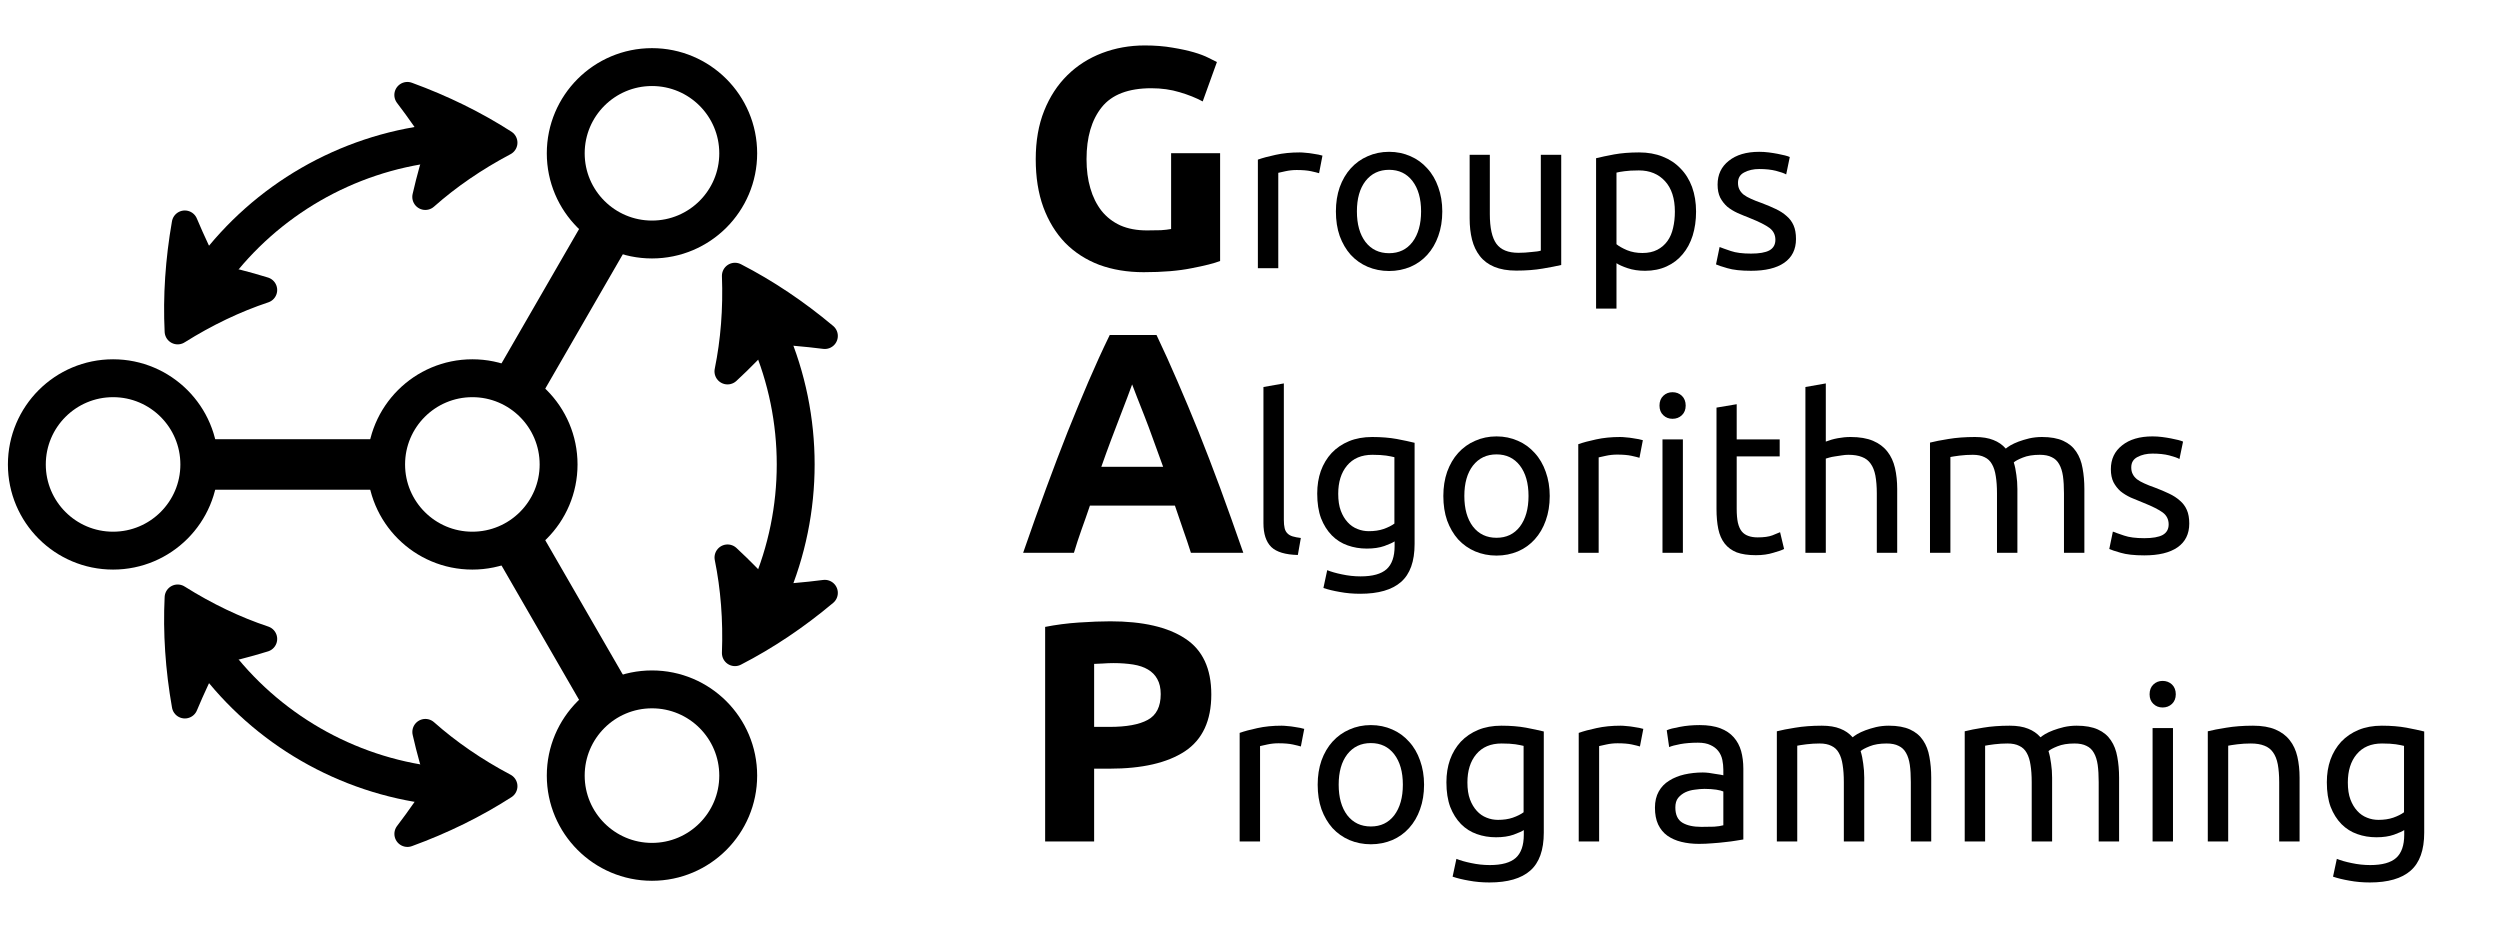
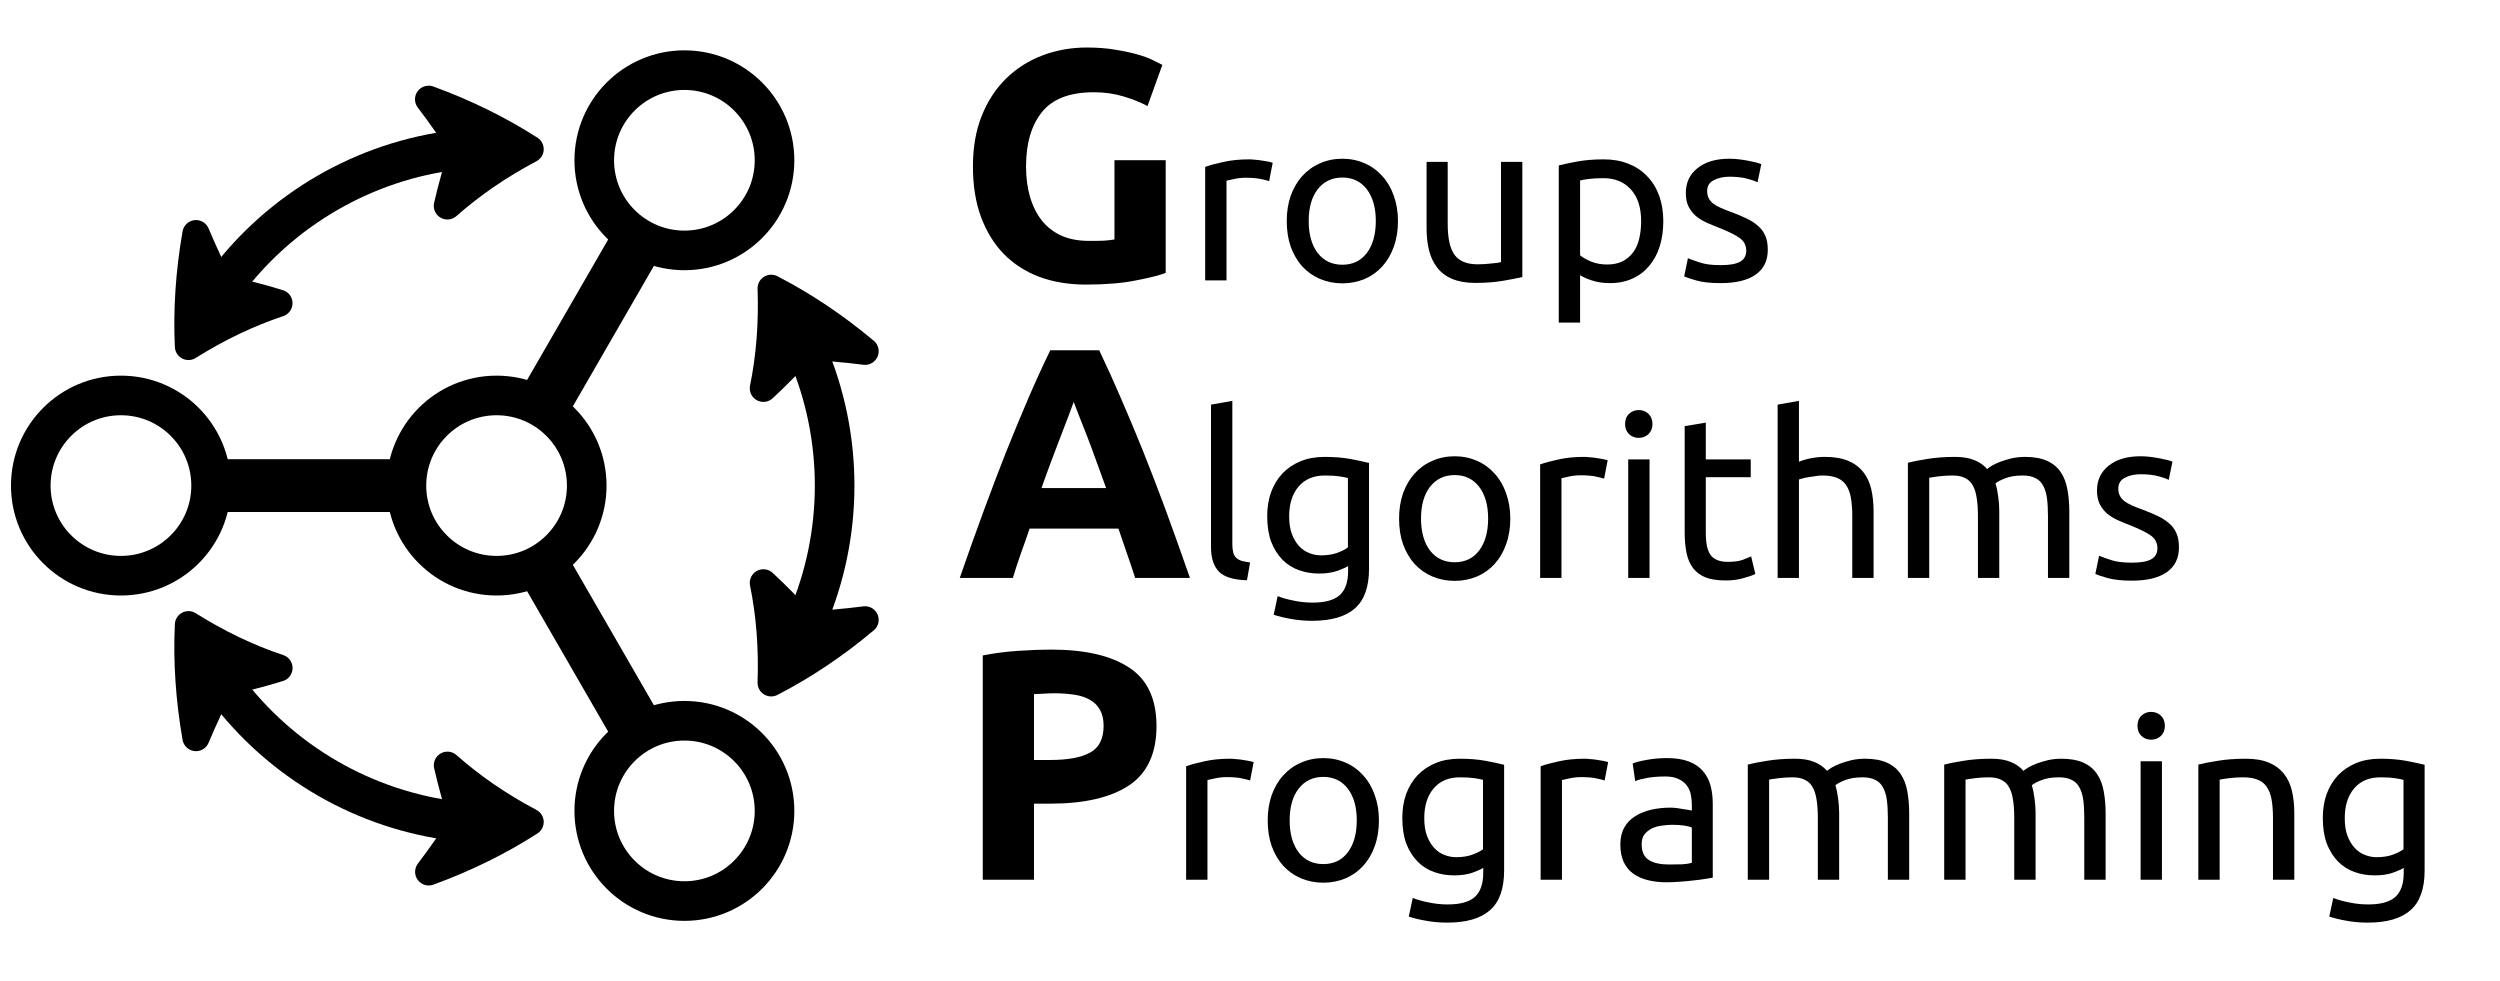
- <svg xmlns="http://www.w3.org/2000/svg" xmlns:xlink="http://www.w3.org/1999/xlink" width="195.349pt" height="73.288pt" viewBox="0 0 195.349 73.288">
+ <svg xmlns="http://www.w3.org/2000/svg" xmlns:xlink="http://www.w3.org/1999/xlink" width="186.845pt" height="73.288pt" viewBox="0 0 186.845 73.288">
  <defs>
    <g>
      <g id="glyph-0-0">
        <path d="M 10.266 -14.062 C 8.473 -14.062 7.18 -13.566 6.391 -12.578 C 5.598 -11.586 5.203 -10.234 5.203 -8.516 C 5.203 -7.68 5.301 -6.926 5.5 -6.25 C 5.695 -5.57 5.988 -4.984 6.375 -4.484 C 6.77 -3.992 7.258 -3.613 7.844 -3.344 C 8.438 -3.082 9.129 -2.953 9.922 -2.953 C 10.348 -2.953 10.711 -2.957 11.016 -2.969 C 11.316 -2.988 11.582 -3.02 11.812 -3.062 L 11.812 -8.984 L 15.641 -8.984 L 15.641 -0.562 C 15.18 -0.383 14.441 -0.195 13.422 0 C 12.41 0.207 11.16 0.312 9.672 0.312 C 8.391 0.312 7.227 0.117 6.188 -0.266 C 5.156 -0.66 4.27 -1.234 3.531 -1.984 C 2.801 -2.742 2.234 -3.672 1.828 -4.766 C 1.43 -5.859 1.234 -7.109 1.234 -8.516 C 1.234 -9.941 1.453 -11.203 1.891 -12.297 C 2.328 -13.391 2.93 -14.316 3.703 -15.078 C 4.473 -15.836 5.379 -16.414 6.422 -16.812 C 7.461 -17.207 8.57 -17.406 9.75 -17.406 C 10.551 -17.406 11.273 -17.348 11.922 -17.234 C 12.566 -17.129 13.117 -17.008 13.578 -16.875 C 14.047 -16.738 14.43 -16.594 14.734 -16.438 C 15.035 -16.289 15.254 -16.18 15.391 -16.109 L 14.281 -13.031 C 13.758 -13.312 13.16 -13.551 12.484 -13.75 C 11.805 -13.957 11.066 -14.062 10.266 -14.062 Z M 10.266 -14.062 " />
      </g>
      <g id="glyph-0-1">
        <path d="M 13.359 0 C 13.172 -0.594 12.969 -1.195 12.75 -1.812 C 12.531 -2.438 12.316 -3.062 12.109 -3.688 L 5.469 -3.688 C 5.258 -3.062 5.039 -2.438 4.812 -1.812 C 4.594 -1.195 4.395 -0.594 4.219 0 L 0.25 0 C 0.883 -1.832 1.488 -3.523 2.062 -5.078 C 2.633 -6.629 3.191 -8.094 3.734 -9.469 C 4.285 -10.844 4.828 -12.148 5.359 -13.391 C 5.891 -14.629 6.441 -15.836 7.016 -17.016 L 10.672 -17.016 C 11.234 -15.836 11.781 -14.629 12.312 -13.391 C 12.852 -12.148 13.398 -10.844 13.953 -9.469 C 14.504 -8.094 15.066 -6.629 15.641 -5.078 C 16.211 -3.523 16.816 -1.832 17.453 0 Z M 8.766 -13.156 C 8.68 -12.906 8.555 -12.566 8.391 -12.141 C 8.234 -11.723 8.047 -11.234 7.828 -10.672 C 7.617 -10.117 7.383 -9.504 7.125 -8.828 C 6.875 -8.16 6.617 -7.457 6.359 -6.719 L 11.188 -6.719 C 10.926 -7.457 10.672 -8.16 10.422 -8.828 C 10.18 -9.504 9.953 -10.117 9.734 -10.672 C 9.516 -11.234 9.32 -11.723 9.156 -12.141 C 8.988 -12.566 8.859 -12.906 8.766 -13.156 Z M 8.766 -13.156 " />
      </g>
      <g id="glyph-0-2">
        <path d="M 7.062 -17.203 C 9.602 -17.203 11.551 -16.754 12.906 -15.859 C 14.27 -14.973 14.953 -13.516 14.953 -11.484 C 14.953 -9.441 14.266 -7.961 12.891 -7.047 C 11.516 -6.141 9.551 -5.688 7 -5.688 L 5.797 -5.688 L 5.797 0 L 1.969 0 L 1.969 -16.766 C 2.801 -16.93 3.68 -17.047 4.609 -17.109 C 5.547 -17.172 6.363 -17.203 7.062 -17.203 Z M 7.312 -13.938 C 7.031 -13.938 6.754 -13.926 6.484 -13.906 C 6.223 -13.895 5.992 -13.883 5.797 -13.875 L 5.797 -8.953 L 7 -8.953 C 8.32 -8.953 9.316 -9.133 9.984 -9.5 C 10.66 -9.863 11 -10.535 11 -11.516 C 11 -11.984 10.91 -12.375 10.734 -12.688 C 10.566 -13 10.32 -13.25 10 -13.438 C 9.688 -13.625 9.301 -13.754 8.844 -13.828 C 8.383 -13.898 7.875 -13.938 7.312 -13.938 Z M 7.312 -13.938 " />
      </g>
      <g id="glyph-1-0">
        <path d="M 4.641 -9.047 C 4.773 -9.047 4.93 -9.035 5.109 -9.016 C 5.285 -9.004 5.457 -8.984 5.625 -8.953 C 5.789 -8.93 5.945 -8.906 6.094 -8.875 C 6.238 -8.844 6.344 -8.816 6.406 -8.797 L 6.141 -7.422 C 6.016 -7.461 5.805 -7.516 5.516 -7.578 C 5.223 -7.641 4.848 -7.672 4.391 -7.672 C 4.098 -7.672 3.805 -7.641 3.516 -7.578 C 3.223 -7.516 3.035 -7.473 2.953 -7.453 L 2.953 0 L 1.359 0 L 1.359 -8.484 C 1.734 -8.617 2.195 -8.742 2.75 -8.859 C 3.312 -8.984 3.941 -9.047 4.641 -9.047 Z M 4.641 -9.047 " />
      </g>
      <g id="glyph-1-1">
        <path d="M 9.188 -4.438 C 9.188 -3.727 9.082 -3.086 8.875 -2.516 C 8.676 -1.953 8.391 -1.461 8.016 -1.047 C 7.648 -0.641 7.211 -0.328 6.703 -0.109 C 6.191 0.105 5.633 0.219 5.031 0.219 C 4.426 0.219 3.867 0.105 3.359 -0.109 C 2.848 -0.328 2.406 -0.641 2.031 -1.047 C 1.664 -1.461 1.379 -1.953 1.172 -2.516 C 0.973 -3.086 0.875 -3.727 0.875 -4.438 C 0.875 -5.125 0.973 -5.754 1.172 -6.328 C 1.379 -6.898 1.664 -7.391 2.031 -7.797 C 2.406 -8.211 2.848 -8.531 3.359 -8.75 C 3.867 -8.977 4.426 -9.094 5.031 -9.094 C 5.633 -9.094 6.191 -8.977 6.703 -8.75 C 7.211 -8.531 7.648 -8.211 8.016 -7.797 C 8.391 -7.391 8.676 -6.898 8.875 -6.328 C 9.082 -5.754 9.188 -5.125 9.188 -4.438 Z M 7.531 -4.438 C 7.531 -5.438 7.305 -6.227 6.859 -6.812 C 6.41 -7.395 5.801 -7.688 5.031 -7.688 C 4.258 -7.688 3.645 -7.395 3.188 -6.812 C 2.738 -6.227 2.516 -5.438 2.516 -4.438 C 2.516 -3.438 2.738 -2.641 3.188 -2.047 C 3.645 -1.461 4.258 -1.172 5.031 -1.172 C 5.801 -1.172 6.41 -1.461 6.859 -2.047 C 7.305 -2.641 7.531 -3.438 7.531 -4.438 Z M 7.531 -4.438 " />
      </g>
      <g id="glyph-1-2">
        <path d="M 8.422 -0.25 C 8.055 -0.164 7.57 -0.07 6.969 0.031 C 6.375 0.133 5.688 0.188 4.906 0.188 C 4.227 0.188 3.656 0.086 3.188 -0.109 C 2.719 -0.305 2.344 -0.586 2.062 -0.953 C 1.781 -1.316 1.578 -1.742 1.453 -2.234 C 1.328 -2.734 1.266 -3.285 1.266 -3.891 L 1.266 -8.859 L 2.844 -8.859 L 2.844 -4.234 C 2.844 -3.148 3.016 -2.375 3.359 -1.906 C 3.703 -1.438 4.273 -1.203 5.078 -1.203 C 5.242 -1.203 5.414 -1.207 5.594 -1.219 C 5.781 -1.238 5.953 -1.254 6.109 -1.266 C 6.273 -1.285 6.422 -1.301 6.547 -1.312 C 6.68 -1.332 6.773 -1.352 6.828 -1.375 L 6.828 -8.859 L 8.422 -8.859 Z M 8.422 -0.25 " />
      </g>
      <g id="glyph-1-3">
        <path d="M 7.516 -4.422 C 7.516 -5.453 7.258 -6.242 6.75 -6.797 C 6.238 -7.359 5.555 -7.641 4.703 -7.641 C 4.223 -7.641 3.848 -7.617 3.578 -7.578 C 3.316 -7.547 3.109 -7.508 2.953 -7.469 L 2.953 -1.875 C 3.141 -1.719 3.414 -1.562 3.781 -1.406 C 4.145 -1.258 4.547 -1.188 4.984 -1.188 C 5.43 -1.188 5.816 -1.27 6.141 -1.438 C 6.461 -1.602 6.727 -1.832 6.938 -2.125 C 7.145 -2.414 7.289 -2.754 7.375 -3.141 C 7.469 -3.535 7.516 -3.961 7.516 -4.422 Z M 9.172 -4.422 C 9.172 -3.742 9.082 -3.117 8.906 -2.547 C 8.727 -1.984 8.469 -1.5 8.125 -1.094 C 7.789 -0.688 7.375 -0.367 6.875 -0.141 C 6.383 0.086 5.82 0.203 5.188 0.203 C 4.676 0.203 4.223 0.133 3.828 0 C 3.43 -0.133 3.141 -0.266 2.953 -0.391 L 2.953 3.156 L 1.359 3.156 L 1.359 -8.594 C 1.734 -8.688 2.203 -8.785 2.766 -8.891 C 3.328 -8.992 3.977 -9.047 4.719 -9.047 C 5.406 -9.047 6.02 -8.938 6.562 -8.719 C 7.102 -8.508 7.566 -8.203 7.953 -7.797 C 8.348 -7.398 8.648 -6.914 8.859 -6.344 C 9.066 -5.77 9.172 -5.129 9.172 -4.422 Z M 9.172 -4.422 " />
      </g>
      <g id="glyph-1-4">
        <path d="M 3.422 -1.141 C 4.066 -1.141 4.547 -1.223 4.859 -1.391 C 5.172 -1.566 5.328 -1.844 5.328 -2.219 C 5.328 -2.602 5.176 -2.91 4.875 -3.141 C 4.57 -3.367 4.066 -3.625 3.359 -3.906 C 3.016 -4.039 2.688 -4.176 2.375 -4.312 C 2.062 -4.457 1.789 -4.625 1.562 -4.812 C 1.344 -5.008 1.16 -5.242 1.016 -5.516 C 0.879 -5.797 0.812 -6.133 0.812 -6.531 C 0.812 -7.312 1.102 -7.93 1.688 -8.391 C 2.27 -8.859 3.062 -9.094 4.062 -9.094 C 4.312 -9.094 4.562 -9.078 4.812 -9.047 C 5.062 -9.016 5.289 -8.977 5.5 -8.938 C 5.719 -8.895 5.91 -8.852 6.078 -8.812 C 6.242 -8.77 6.367 -8.727 6.453 -8.688 L 6.172 -7.328 C 6.004 -7.422 5.738 -7.516 5.375 -7.609 C 5.008 -7.703 4.57 -7.75 4.062 -7.75 C 3.613 -7.75 3.223 -7.66 2.891 -7.484 C 2.566 -7.316 2.406 -7.047 2.406 -6.672 C 2.406 -6.473 2.441 -6.301 2.516 -6.156 C 2.586 -6.008 2.695 -5.875 2.844 -5.75 C 3 -5.633 3.191 -5.523 3.422 -5.422 C 3.648 -5.316 3.926 -5.207 4.25 -5.094 C 4.664 -4.938 5.035 -4.781 5.359 -4.625 C 5.691 -4.469 5.973 -4.285 6.203 -4.078 C 6.441 -3.879 6.625 -3.633 6.75 -3.344 C 6.875 -3.062 6.938 -2.707 6.938 -2.281 C 6.938 -1.469 6.629 -0.848 6.016 -0.422 C 5.41 -0.004 4.547 0.203 3.422 0.203 C 2.641 0.203 2.023 0.133 1.578 0 C 1.141 -0.125 0.844 -0.223 0.688 -0.297 L 0.969 -1.656 C 1.156 -1.582 1.445 -1.477 1.844 -1.344 C 2.238 -1.207 2.766 -1.141 3.422 -1.141 Z M 3.422 -1.141 " />
      </g>
      <g id="glyph-1-5">
        <path d="M 4.016 0.172 C 3.047 0.148 2.352 -0.055 1.938 -0.453 C 1.531 -0.859 1.328 -1.477 1.328 -2.312 L 1.328 -12.953 L 2.922 -13.234 L 2.922 -2.578 C 2.922 -2.316 2.941 -2.098 2.984 -1.922 C 3.023 -1.754 3.098 -1.617 3.203 -1.516 C 3.305 -1.41 3.441 -1.332 3.609 -1.281 C 3.785 -1.227 4 -1.188 4.25 -1.156 Z M 4.016 0.172 " />
      </g>
      <g id="glyph-1-6">
        <path d="M 6.922 -0.891 C 6.785 -0.797 6.52 -0.676 6.125 -0.531 C 5.738 -0.395 5.281 -0.328 4.75 -0.328 C 4.219 -0.328 3.719 -0.41 3.25 -0.578 C 2.781 -0.742 2.367 -1.004 2.016 -1.359 C 1.66 -1.723 1.379 -2.172 1.172 -2.703 C 0.973 -3.242 0.875 -3.883 0.875 -4.625 C 0.875 -5.27 0.969 -5.859 1.156 -6.391 C 1.352 -6.93 1.633 -7.398 2 -7.797 C 2.375 -8.191 2.828 -8.5 3.359 -8.719 C 3.891 -8.938 4.492 -9.047 5.172 -9.047 C 5.898 -9.047 6.539 -8.992 7.094 -8.891 C 7.645 -8.785 8.109 -8.688 8.484 -8.594 L 8.484 -0.688 C 8.484 0.676 8.129 1.664 7.422 2.281 C 6.723 2.895 5.66 3.203 4.234 3.203 C 3.672 3.203 3.141 3.156 2.641 3.062 C 2.148 2.977 1.723 2.875 1.359 2.75 L 1.656 1.359 C 1.969 1.484 2.352 1.594 2.812 1.688 C 3.281 1.789 3.766 1.844 4.266 1.844 C 5.203 1.844 5.879 1.656 6.297 1.281 C 6.711 0.906 6.922 0.305 6.922 -0.516 Z M 6.906 -7.469 C 6.75 -7.508 6.535 -7.551 6.266 -7.594 C 5.992 -7.633 5.633 -7.656 5.188 -7.656 C 4.332 -7.656 3.672 -7.375 3.203 -6.812 C 2.742 -6.258 2.516 -5.523 2.516 -4.609 C 2.516 -4.086 2.582 -3.645 2.719 -3.281 C 2.852 -2.926 3.031 -2.629 3.25 -2.391 C 3.469 -2.148 3.723 -1.973 4.016 -1.859 C 4.305 -1.742 4.602 -1.688 4.906 -1.688 C 5.332 -1.688 5.719 -1.742 6.062 -1.859 C 6.414 -1.984 6.695 -2.125 6.906 -2.281 Z M 6.906 -7.469 " />
      </g>
      <g id="glyph-1-7">
        <path d="M 2.953 0 L 1.359 0 L 1.359 -8.859 L 2.953 -8.859 Z M 2.141 -10.469 C 1.859 -10.469 1.617 -10.562 1.422 -10.75 C 1.223 -10.938 1.125 -11.188 1.125 -11.5 C 1.125 -11.82 1.223 -12.078 1.422 -12.266 C 1.617 -12.453 1.859 -12.547 2.141 -12.547 C 2.43 -12.547 2.676 -12.453 2.875 -12.266 C 3.07 -12.078 3.172 -11.82 3.172 -11.5 C 3.172 -11.188 3.07 -10.938 2.875 -10.75 C 2.676 -10.562 2.43 -10.469 2.141 -10.469 Z M 2.141 -10.469 " />
      </g>
      <g id="glyph-1-8">
        <path d="M 2.844 -8.859 L 6.203 -8.859 L 6.203 -7.531 L 2.844 -7.531 L 2.844 -3.438 C 2.844 -3 2.875 -2.633 2.938 -2.344 C 3.008 -2.051 3.113 -1.82 3.25 -1.656 C 3.383 -1.5 3.555 -1.383 3.766 -1.312 C 3.973 -1.238 4.211 -1.203 4.484 -1.203 C 4.961 -1.203 5.344 -1.254 5.625 -1.359 C 5.914 -1.473 6.117 -1.555 6.234 -1.609 L 6.547 -0.297 C 6.391 -0.211 6.109 -0.113 5.703 0 C 5.305 0.125 4.852 0.188 4.344 0.188 C 3.738 0.188 3.238 0.113 2.844 -0.031 C 2.457 -0.188 2.145 -0.414 1.906 -0.719 C 1.664 -1.031 1.5 -1.41 1.406 -1.859 C 1.312 -2.316 1.266 -2.836 1.266 -3.422 L 1.266 -11.344 L 2.844 -11.609 Z M 2.844 -8.859 " />
      </g>
      <g id="glyph-1-9">
        <path d="M 1.359 0 L 1.359 -12.953 L 2.953 -13.234 L 2.953 -8.688 C 3.242 -8.801 3.555 -8.891 3.891 -8.953 C 4.223 -9.016 4.555 -9.047 4.891 -9.047 C 5.598 -9.047 6.18 -8.945 6.641 -8.75 C 7.109 -8.551 7.484 -8.27 7.766 -7.906 C 8.047 -7.551 8.242 -7.125 8.359 -6.625 C 8.473 -6.125 8.531 -5.578 8.531 -4.984 L 8.531 0 L 6.938 0 L 6.938 -4.641 C 6.938 -5.18 6.898 -5.645 6.828 -6.031 C 6.754 -6.414 6.629 -6.727 6.453 -6.969 C 6.285 -7.207 6.062 -7.379 5.781 -7.484 C 5.5 -7.598 5.145 -7.656 4.719 -7.656 C 4.551 -7.656 4.375 -7.641 4.188 -7.609 C 4.008 -7.586 3.836 -7.562 3.672 -7.531 C 3.504 -7.508 3.352 -7.477 3.219 -7.438 C 3.094 -7.406 3.004 -7.379 2.953 -7.359 L 2.953 0 Z M 1.359 0 " />
      </g>
      <g id="glyph-1-10">
        <path d="M 1.359 -8.609 C 1.723 -8.703 2.203 -8.797 2.797 -8.891 C 3.398 -8.992 4.094 -9.047 4.875 -9.047 C 5.445 -9.047 5.926 -8.969 6.312 -8.812 C 6.695 -8.664 7.02 -8.441 7.281 -8.141 C 7.352 -8.203 7.473 -8.285 7.641 -8.391 C 7.816 -8.492 8.031 -8.594 8.281 -8.688 C 8.531 -8.781 8.805 -8.863 9.109 -8.938 C 9.422 -9.008 9.754 -9.047 10.109 -9.047 C 10.785 -9.047 11.336 -8.945 11.766 -8.75 C 12.203 -8.551 12.539 -8.27 12.781 -7.906 C 13.031 -7.539 13.195 -7.109 13.281 -6.609 C 13.375 -6.109 13.422 -5.566 13.422 -4.984 L 13.422 0 L 11.828 0 L 11.828 -4.641 C 11.828 -5.16 11.801 -5.609 11.75 -5.984 C 11.695 -6.359 11.598 -6.672 11.453 -6.922 C 11.316 -7.172 11.125 -7.352 10.875 -7.469 C 10.633 -7.594 10.32 -7.656 9.938 -7.656 C 9.406 -7.656 8.961 -7.582 8.609 -7.438 C 8.266 -7.301 8.031 -7.176 7.906 -7.062 C 8 -6.758 8.066 -6.43 8.109 -6.078 C 8.16 -5.734 8.188 -5.367 8.188 -4.984 L 8.188 0 L 6.594 0 L 6.594 -4.641 C 6.594 -5.16 6.562 -5.609 6.5 -5.984 C 6.445 -6.359 6.348 -6.672 6.203 -6.922 C 6.066 -7.172 5.875 -7.352 5.625 -7.469 C 5.383 -7.594 5.078 -7.656 4.703 -7.656 C 4.547 -7.656 4.375 -7.648 4.188 -7.641 C 4.008 -7.629 3.836 -7.613 3.672 -7.594 C 3.504 -7.57 3.352 -7.551 3.219 -7.531 C 3.082 -7.508 2.992 -7.492 2.953 -7.484 L 2.953 0 L 1.359 0 Z M 1.359 -8.609 " />
      </g>
      <g id="glyph-1-11">
        <path d="M 4.359 -1.141 C 4.734 -1.141 5.066 -1.145 5.359 -1.156 C 5.648 -1.176 5.891 -1.211 6.078 -1.266 L 6.078 -3.906 C 5.973 -3.957 5.789 -4.004 5.531 -4.047 C 5.27 -4.086 4.961 -4.109 4.609 -4.109 C 4.367 -4.109 4.113 -4.086 3.844 -4.047 C 3.57 -4.016 3.328 -3.945 3.109 -3.844 C 2.891 -3.738 2.703 -3.594 2.547 -3.406 C 2.398 -3.219 2.328 -2.969 2.328 -2.656 C 2.328 -2.094 2.508 -1.695 2.875 -1.469 C 3.238 -1.25 3.734 -1.141 4.359 -1.141 Z M 4.234 -9.094 C 4.867 -9.094 5.406 -9.008 5.844 -8.844 C 6.281 -8.676 6.629 -8.441 6.891 -8.141 C 7.16 -7.836 7.352 -7.477 7.469 -7.062 C 7.582 -6.645 7.641 -6.188 7.641 -5.688 L 7.641 -0.156 C 7.504 -0.133 7.312 -0.102 7.062 -0.062 C 6.82 -0.02 6.547 0.016 6.234 0.047 C 5.93 0.086 5.598 0.117 5.234 0.141 C 4.879 0.172 4.523 0.188 4.172 0.188 C 3.672 0.188 3.211 0.133 2.797 0.031 C 2.379 -0.07 2.016 -0.234 1.703 -0.453 C 1.398 -0.672 1.16 -0.961 0.984 -1.328 C 0.816 -1.691 0.734 -2.129 0.734 -2.641 C 0.734 -3.129 0.832 -3.551 1.031 -3.906 C 1.227 -4.258 1.5 -4.539 1.844 -4.75 C 2.188 -4.969 2.582 -5.129 3.031 -5.234 C 3.488 -5.336 3.969 -5.391 4.469 -5.391 C 4.625 -5.391 4.785 -5.379 4.953 -5.359 C 5.129 -5.336 5.289 -5.312 5.438 -5.281 C 5.594 -5.258 5.727 -5.238 5.844 -5.219 C 5.957 -5.195 6.035 -5.18 6.078 -5.172 L 6.078 -5.609 C 6.078 -5.867 6.051 -6.125 6 -6.375 C 5.945 -6.633 5.844 -6.863 5.688 -7.062 C 5.539 -7.258 5.336 -7.414 5.078 -7.531 C 4.828 -7.656 4.5 -7.719 4.094 -7.719 C 3.57 -7.719 3.113 -7.68 2.719 -7.609 C 2.32 -7.535 2.031 -7.457 1.844 -7.375 L 1.656 -8.688 C 1.852 -8.781 2.191 -8.867 2.672 -8.953 C 3.148 -9.047 3.672 -9.094 4.234 -9.094 Z M 4.234 -9.094 " />
      </g>
      <g id="glyph-1-12">
        <path d="M 1.359 -8.609 C 1.723 -8.703 2.207 -8.797 2.812 -8.891 C 3.414 -8.992 4.109 -9.047 4.891 -9.047 C 5.598 -9.047 6.18 -8.945 6.641 -8.75 C 7.109 -8.551 7.484 -8.27 7.766 -7.906 C 8.047 -7.551 8.242 -7.125 8.359 -6.625 C 8.473 -6.125 8.531 -5.578 8.531 -4.984 L 8.531 0 L 6.938 0 L 6.938 -4.641 C 6.938 -5.18 6.898 -5.645 6.828 -6.031 C 6.754 -6.414 6.629 -6.727 6.453 -6.969 C 6.285 -7.207 6.062 -7.379 5.781 -7.484 C 5.5 -7.598 5.145 -7.656 4.719 -7.656 C 4.551 -7.656 4.375 -7.648 4.188 -7.641 C 4.008 -7.629 3.836 -7.613 3.672 -7.594 C 3.504 -7.57 3.352 -7.551 3.219 -7.531 C 3.094 -7.508 3.004 -7.492 2.953 -7.484 L 2.953 0 L 1.359 0 Z M 1.359 -8.609 " />
      </g>
    </g>
    <clipPath id="clip-0">
-       <path clip-rule="nonzero" d="M 0.617 0 L 104 0 L 104 72.582 L 0.617 72.582 Z M 0.617 0 " />
+       <path clip-rule="nonzero" d="M 0.82 0 L 105 0 L 105 72.582 L 0.82 72.582 Z M 0.82 0 " />
    </clipPath>
    <clipPath id="clip-1">
-       <path clip-rule="nonzero" d="M 0.617 0 L 104 0 L 104 72.582 L 0.617 72.582 Z M 0.617 0 " />
+       <path clip-rule="nonzero" d="M 0.82 0 L 105 0 L 105 72.582 L 0.82 72.582 Z M 0.82 0 " />
    </clipPath>
    <clipPath id="clip-2">
-       <path clip-rule="nonzero" d="M 0.617 0 L 86 0 L 86 72.582 L 0.617 72.582 Z M 0.617 0 " />
+       <path clip-rule="nonzero" d="M 0.82 0 L 86 0 L 86 72.582 L 0.82 72.582 Z M 0.82 0 " />
    </clipPath>
    <clipPath id="clip-3">
-       <path clip-rule="nonzero" d="M 0.617 0 L 58 0 L 58 72.582 L 0.617 72.582 Z M 0.617 0 " />
+       <path clip-rule="nonzero" d="M 0.82 0 L 58 0 L 58 72.582 L 0.82 72.582 Z M 0.82 0 " />
    </clipPath>
    <clipPath id="clip-4">
      <path clip-rule="nonzero" d="M 2 12 L 100 12 L 100 72.582 L 2 72.582 Z M 2 12 " />
    </clipPath>
    <clipPath id="clip-5">
-       <path clip-rule="nonzero" d="M 0.617 0 L 76 0 L 76 64 L 0.617 64 Z M 0.617 0 " />
+       <path clip-rule="nonzero" d="M 0.82 0 L 76 0 L 76 64 L 0.82 64 Z M 0.82 0 " />
    </clipPath>
    <clipPath id="clip-6">
-       <path clip-rule="nonzero" d="M 0.617 9 L 76 9 L 76 72.582 L 0.617 72.582 Z M 0.617 9 " />
+       <path clip-rule="nonzero" d="M 0.82 9 L 76 9 L 76 72.582 L 0.82 72.582 Z M 0.82 9 " />
    </clipPath>
    <clipPath id="clip-7">
      <path clip-rule="nonzero" d="M 18 0 L 105 0 L 105 72.582 L 18 72.582 Z M 18 0 " />
    </clipPath>
  </defs>
  <g clip-path="url(#clip-0)">
-     <path fill="none" stroke-width="3.985" stroke-linecap="butt" stroke-linejoin="miter" stroke="rgb(0%, 0%, 0%)" stroke-opacity="1" stroke-miterlimit="10" d="M 2.833 4.909 L 11.337 19.641 " transform="matrix(0.990378, 0, 0, -0.990378, 36.90884, 36.29142)" />
+     <path fill="none" stroke-width="3.985" stroke-linecap="butt" stroke-linejoin="miter" stroke="rgb(0%, 0%, 0%)" stroke-opacity="1" stroke-miterlimit="10" d="M 2.836 4.909 L 11.339 19.641 " transform="matrix(0.990378, 0, 0, -0.990378, 37.11355, 36.29142)" />
  </g>
-   <path fill="none" stroke-width="3.985" stroke-linecap="butt" stroke-linejoin="miter" stroke="rgb(0%, 0%, 0%)" stroke-opacity="1" stroke-miterlimit="10" d="M -5.67 -0.002 L -22.678 -0.002 " transform="matrix(0.990378, 0, 0, -0.990378, 36.90884, 36.29142)" />
+   <path fill="none" stroke-width="3.985" stroke-linecap="butt" stroke-linejoin="miter" stroke="rgb(0%, 0%, 0%)" stroke-opacity="1" stroke-miterlimit="10" d="M -5.668 -0.002 L -22.679 -0.002 " transform="matrix(0.990378, 0, 0, -0.990378, 37.11355, 36.29142)" />
  <g clip-path="url(#clip-1)">
-     <path fill="none" stroke-width="3.985" stroke-linecap="butt" stroke-linejoin="miter" stroke="rgb(0%, 0%, 0%)" stroke-opacity="1" stroke-miterlimit="10" d="M 2.833 -4.908 L 11.337 -19.64 " transform="matrix(0.990378, 0, 0, -0.990378, 36.90884, 36.29142)" />
+     <path fill="none" stroke-width="3.985" stroke-linecap="butt" stroke-linejoin="miter" stroke="rgb(0%, 0%, 0%)" stroke-opacity="1" stroke-miterlimit="10" d="M 2.836 -4.908 L 11.339 -19.64 " transform="matrix(0.990378, 0, 0, -0.990378, 37.11355, 36.29142)" />
  </g>
  <g clip-path="url(#clip-2)">
-     <path fill="none" stroke-width="2.989" stroke-linecap="butt" stroke-linejoin="miter" stroke="rgb(0%, 0%, 0%)" stroke-opacity="1" stroke-miterlimit="10" d="M 6.805 -0.002 C 6.805 3.757 3.756 6.802 0.001 6.802 C -3.757 6.802 -6.802 3.757 -6.802 -0.002 C -6.802 -3.756 -3.757 -6.801 0.001 -6.801 C 3.756 -6.801 6.805 -3.756 6.805 -0.002 Z M 6.805 -0.002 " transform="matrix(0.990378, 0, 0, -0.990378, 36.90884, 36.29142)" />
+     <path fill="none" stroke-width="2.989" stroke-linecap="butt" stroke-linejoin="miter" stroke="rgb(0%, 0%, 0%)" stroke-opacity="1" stroke-miterlimit="10" d="M 6.803 -0.002 C 6.803 3.757 3.759 6.802 -0 6.802 C -3.759 6.802 -6.804 3.757 -6.804 -0.002 C -6.804 -3.756 -3.759 -6.801 -0 -6.801 C 3.759 -6.801 6.803 -3.756 6.803 -0.002 Z M 6.803 -0.002 " transform="matrix(0.990378, 0, 0, -0.990378, 37.11355, 36.29142)" />
  </g>
-   <path fill="none" stroke-width="2.989" stroke-linecap="butt" stroke-linejoin="miter" stroke="rgb(0%, 0%, 0%)" stroke-opacity="1" stroke-miterlimit="10" d="M 20.977 24.547 C 20.977 28.306 17.932 31.351 14.173 31.351 C 10.418 31.351 7.369 28.306 7.369 24.547 C 7.369 20.792 10.418 17.747 14.173 17.747 C 17.932 17.747 20.977 20.792 20.977 24.547 Z M 20.977 24.547 " transform="matrix(0.990378, 0, 0, -0.990378, 36.90884, 36.29142)" />
+   <path fill="none" stroke-width="2.989" stroke-linecap="butt" stroke-linejoin="miter" stroke="rgb(0%, 0%, 0%)" stroke-opacity="1" stroke-miterlimit="10" d="M 20.975 24.547 C 20.975 28.306 17.93 31.351 14.175 31.351 C 10.416 31.351 7.371 28.306 7.371 24.547 C 7.371 20.792 10.416 17.747 14.175 17.747 C 17.93 17.747 20.975 20.792 20.975 24.547 Z M 20.975 24.547 " transform="matrix(0.990378, 0, 0, -0.990378, 37.11355, 36.29142)" />
  <g clip-path="url(#clip-3)">
-     <path fill="none" stroke-width="2.989" stroke-linecap="butt" stroke-linejoin="miter" stroke="rgb(0%, 0%, 0%)" stroke-opacity="1" stroke-miterlimit="10" d="M -21.542 -0.002 C -21.542 3.757 -24.591 6.802 -28.346 6.802 C -32.104 6.802 -35.149 3.757 -35.149 -0.002 C -35.149 -3.756 -32.104 -6.801 -28.346 -6.801 C -24.591 -6.801 -21.542 -3.756 -21.542 -0.002 Z M -21.542 -0.002 " transform="matrix(0.990378, 0, 0, -0.990378, 36.90884, 36.29142)" />
+     <path fill="none" stroke-width="2.989" stroke-linecap="butt" stroke-linejoin="miter" stroke="rgb(0%, 0%, 0%)" stroke-opacity="1" stroke-miterlimit="10" d="M -21.543 -0.002 C -21.543 3.757 -24.588 6.802 -28.347 6.802 C -32.106 6.802 -35.151 3.757 -35.151 -0.002 C -35.151 -3.756 -32.106 -6.801 -28.347 -6.801 C -24.588 -6.801 -21.543 -3.756 -21.543 -0.002 Z M -21.543 -0.002 " transform="matrix(0.990378, 0, 0, -0.990378, 37.11355, 36.29142)" />
  </g>
  <g clip-path="url(#clip-4)">
-     <path fill="none" stroke-width="2.989" stroke-linecap="butt" stroke-linejoin="miter" stroke="rgb(0%, 0%, 0%)" stroke-opacity="1" stroke-miterlimit="10" d="M 20.977 -24.55 C 20.977 -20.791 17.932 -17.747 14.173 -17.747 C 10.418 -17.747 7.369 -20.791 7.369 -24.55 C 7.369 -28.305 10.418 -31.354 14.173 -31.354 C 17.932 -31.354 20.977 -28.305 20.977 -24.55 Z M 20.977 -24.55 " transform="matrix(0.990378, 0, 0, -0.990378, 36.90884, 36.29142)" />
+     <path fill="none" stroke-width="2.989" stroke-linecap="butt" stroke-linejoin="miter" stroke="rgb(0%, 0%, 0%)" stroke-opacity="1" stroke-miterlimit="10" d="M 20.975 -24.55 C 20.975 -20.791 17.93 -17.747 14.175 -17.747 C 10.416 -17.747 7.371 -20.791 7.371 -24.55 C 7.371 -28.305 10.416 -31.354 14.175 -31.354 C 17.93 -31.354 20.975 -28.305 20.975 -24.55 Z M 20.975 -24.55 " transform="matrix(0.990378, 0, 0, -0.990378, 37.11355, 36.29142)" />
  </g>
  <g clip-path="url(#clip-5)">
-     <path fill="none" stroke-width="2.989" stroke-linecap="butt" stroke-linejoin="miter" stroke="rgb(0%, 0%, 0%)" stroke-opacity="1" stroke-miterlimit="10" d="M -3.02 25.336 C -9.946 24.512 -16.257 20.867 -20.43 15.282 " transform="matrix(0.990378, 0, 0, -0.990378, 36.90884, 36.29142)" />
+     <path fill="none" stroke-width="2.989" stroke-linecap="butt" stroke-linejoin="miter" stroke="rgb(0%, 0%, 0%)" stroke-opacity="1" stroke-miterlimit="10" d="M -3.022 25.336 C -9.944 24.512 -16.254 20.867 -20.431 15.282 " transform="matrix(0.990378, 0, 0, -0.990378, 37.11355, 36.29142)" />
  </g>
-   <path fill-rule="nonzero" fill="rgb(0%, 0%, 0%)" fill-opacity="1" stroke-width="2.057" stroke-linecap="butt" stroke-linejoin="round" stroke="rgb(0%, 0%, 0%)" stroke-opacity="1" stroke-miterlimit="10" d="M 2.53 25.387 C 0.218 26.874 -2.349 28.136 -5.126 29.15 C -4.191 27.923 -3.32 26.669 -2.511 25.391 C -2.984 23.967 -3.383 22.54 -3.71 21.108 C -1.9 22.713 0.195 24.153 2.53 25.387 Z M 2.53 25.387 " transform="matrix(0.990378, 0, 0, -0.990378, 36.90884, 36.29142)" />
-   <path fill-rule="nonzero" fill="rgb(0%, 0%, 0%)" fill-opacity="1" stroke-width="2.057" stroke-linecap="butt" stroke-linejoin="round" stroke="rgb(0%, 0%, 0%)" stroke-opacity="1" stroke-miterlimit="10" d="M -23.25 10.502 C -21.013 11.906 -18.722 12.999 -16.426 13.764 C -17.83 14.198 -19.266 14.564 -20.733 14.868 C -21.439 16.205 -22.086 17.59 -22.686 19.009 C -23.195 16.103 -23.384 13.247 -23.25 10.502 Z M -23.25 10.502 " transform="matrix(0.990378, 0, 0, -0.990378, 36.90884, 36.29142)" />
+   <path fill-rule="nonzero" fill="rgb(0%, 0%, 0%)" fill-opacity="1" stroke-width="2.057" stroke-linecap="butt" stroke-linejoin="round" stroke="rgb(0%, 0%, 0%)" stroke-opacity="1" stroke-miterlimit="10" d="M 2.528 25.387 C 0.217 26.874 -2.351 28.136 -5.128 29.15 C -4.193 27.923 -3.317 26.669 -2.509 25.391 C -2.982 23.967 -3.384 22.54 -3.712 21.108 C -1.897 22.713 0.193 24.153 2.528 25.387 Z M 2.528 25.387 " transform="matrix(0.990378, 0, 0, -0.990378, 37.11355, 36.29142)" />
+   <path fill-rule="nonzero" fill="rgb(0%, 0%, 0%)" fill-opacity="1" stroke-width="2.057" stroke-linecap="butt" stroke-linejoin="round" stroke="rgb(0%, 0%, 0%)" stroke-opacity="1" stroke-miterlimit="10" d="M -23.251 10.502 C -21.015 11.906 -18.723 12.999 -16.428 13.764 C -17.828 14.198 -19.268 14.564 -20.735 14.868 C -21.437 16.205 -22.088 17.59 -22.683 19.009 C -23.192 16.103 -23.381 13.247 -23.251 10.502 Z M -23.251 10.502 " transform="matrix(0.990378, 0, 0, -0.990378, 37.11355, 36.29142)" />
  <g clip-path="url(#clip-6)">
-     <path fill="none" stroke-width="2.989" stroke-linecap="butt" stroke-linejoin="miter" stroke="rgb(0%, 0%, 0%)" stroke-opacity="1" stroke-miterlimit="10" d="M -20.43 -15.281 C -16.253 -20.866 -9.942 -24.511 -3.02 -25.335 " transform="matrix(0.990378, 0, 0, -0.990378, 36.90884, 36.29142)" />
+     <path fill="none" stroke-width="2.989" stroke-linecap="butt" stroke-linejoin="miter" stroke="rgb(0%, 0%, 0%)" stroke-opacity="1" stroke-miterlimit="10" d="M -20.431 -15.281 C -16.254 -20.866 -9.944 -24.511 -3.018 -25.335 " transform="matrix(0.990378, 0, 0, -0.990378, 37.11355, 36.29142)" />
  </g>
-   <path fill-rule="nonzero" fill="rgb(0%, 0%, 0%)" fill-opacity="1" stroke-width="2.057" stroke-linecap="butt" stroke-linejoin="round" stroke="rgb(0%, 0%, 0%)" stroke-opacity="1" stroke-miterlimit="10" d="M -23.25 -10.501 C -23.384 -13.246 -23.195 -16.106 -22.682 -19.013 C -22.086 -17.593 -21.439 -16.208 -20.733 -14.867 C -19.266 -14.567 -17.83 -14.201 -16.426 -13.767 C -18.722 -13.002 -21.013 -11.909 -23.25 -10.501 Z M -23.25 -10.501 " transform="matrix(0.990378, 0, 0, -0.990378, 36.90884, 36.29142)" />
-   <path fill-rule="nonzero" fill="rgb(0%, 0%, 0%)" fill-opacity="1" stroke-width="2.057" stroke-linecap="butt" stroke-linejoin="round" stroke="rgb(0%, 0%, 0%)" stroke-opacity="1" stroke-miterlimit="10" d="M 2.53 -25.386 C 0.195 -24.152 -1.896 -22.712 -3.706 -21.107 C -3.383 -22.539 -2.98 -23.97 -2.507 -25.39 C -3.316 -26.668 -4.187 -27.923 -5.122 -29.149 C -2.349 -28.139 0.218 -26.873 2.53 -25.386 Z M 2.53 -25.386 " transform="matrix(0.990378, 0, 0, -0.990378, 36.90884, 36.29142)" />
+   <path fill-rule="nonzero" fill="rgb(0%, 0%, 0%)" fill-opacity="1" stroke-width="2.057" stroke-linecap="butt" stroke-linejoin="round" stroke="rgb(0%, 0%, 0%)" stroke-opacity="1" stroke-miterlimit="10" d="M -23.251 -10.501 C -23.381 -13.246 -23.192 -16.106 -22.683 -19.013 C -22.088 -17.593 -21.437 -16.208 -20.735 -14.867 C -19.268 -14.567 -17.828 -14.201 -16.424 -13.767 C -18.723 -13.002 -21.015 -11.909 -23.251 -10.501 Z M -23.251 -10.501 " transform="matrix(0.990378, 0, 0, -0.990378, 37.11355, 36.29142)" />
+   <path fill-rule="nonzero" fill="rgb(0%, 0%, 0%)" fill-opacity="1" stroke-width="2.057" stroke-linecap="butt" stroke-linejoin="round" stroke="rgb(0%, 0%, 0%)" stroke-opacity="1" stroke-miterlimit="10" d="M 2.528 -25.386 C 0.193 -24.152 -1.897 -22.712 -3.708 -21.107 C -3.38 -22.539 -2.982 -23.97 -2.509 -25.39 C -3.317 -26.668 -4.189 -27.923 -5.12 -29.149 C -2.347 -28.139 0.217 -26.873 2.528 -25.386 Z M 2.528 -25.386 " transform="matrix(0.990378, 0, 0, -0.990378, 37.11355, 36.29142)" />
  <g clip-path="url(#clip-7)">
-     <path fill="none" stroke-width="2.989" stroke-linecap="butt" stroke-linejoin="miter" stroke="rgb(0%, 0%, 0%)" stroke-opacity="1" stroke-miterlimit="10" d="M 23.45 -10.051 C 26.199 -3.642 26.199 3.643 23.45 10.052 " transform="matrix(0.990378, 0, 0, -0.990378, 36.90884, 36.29142)" />
+     <path fill="none" stroke-width="2.989" stroke-linecap="butt" stroke-linejoin="miter" stroke="rgb(0%, 0%, 0%)" stroke-opacity="1" stroke-miterlimit="10" d="M 23.452 -10.051 C 26.197 -3.642 26.197 3.643 23.452 10.052 " transform="matrix(0.990378, 0, 0, -0.990378, 37.11355, 36.29142)" />
  </g>
-   <path fill-rule="nonzero" fill="rgb(0%, 0%, 0%)" fill-opacity="1" stroke-width="2.057" stroke-linecap="butt" stroke-linejoin="round" stroke="rgb(0%, 0%, 0%)" stroke-opacity="1" stroke-miterlimit="10" d="M 20.72 -14.883 C 23.166 -13.625 25.544 -12.035 27.808 -10.134 C 26.278 -10.331 24.755 -10.462 23.244 -10.521 C 22.251 -9.401 21.213 -8.34 20.136 -7.342 C 20.618 -9.712 20.819 -12.244 20.72 -14.883 Z M 20.72 -14.883 " transform="matrix(0.990378, 0, 0, -0.990378, 36.90884, 36.29142)" />
-   <path fill-rule="nonzero" fill="rgb(0%, 0%, 0%)" fill-opacity="1" stroke-width="2.057" stroke-linecap="butt" stroke-linejoin="round" stroke="rgb(0%, 0%, 0%)" stroke-opacity="1" stroke-miterlimit="10" d="M 20.72 14.884 C 20.819 12.245 20.618 9.713 20.133 7.343 C 21.213 8.34 22.247 9.401 23.244 10.522 C 24.755 10.462 26.278 10.332 27.808 10.139 C 25.544 12.036 23.166 13.626 20.72 14.884 Z M 20.72 14.884 " transform="matrix(0.990378, 0, 0, -0.990378, 36.90884, 36.29142)" />
+   <path fill-rule="nonzero" fill="rgb(0%, 0%, 0%)" fill-opacity="1" stroke-width="2.057" stroke-linecap="butt" stroke-linejoin="round" stroke="rgb(0%, 0%, 0%)" stroke-opacity="1" stroke-miterlimit="10" d="M 20.723 -14.883 C 23.164 -13.625 25.542 -12.035 27.806 -10.134 C 26.28 -10.331 24.757 -10.462 23.243 -10.521 C 22.249 -9.401 21.212 -8.34 20.135 -7.342 C 20.62 -9.712 20.817 -12.244 20.723 -14.883 Z M 20.723 -14.883 " transform="matrix(0.990378, 0, 0, -0.990378, 37.11355, 36.29142)" />
+   <path fill-rule="nonzero" fill="rgb(0%, 0%, 0%)" fill-opacity="1" stroke-width="2.057" stroke-linecap="butt" stroke-linejoin="round" stroke="rgb(0%, 0%, 0%)" stroke-opacity="1" stroke-miterlimit="10" d="M 20.723 14.884 C 20.817 12.245 20.62 9.713 20.135 7.343 C 21.212 8.34 22.249 9.401 23.243 10.522 C 24.754 10.462 26.276 10.332 27.806 10.139 C 25.542 12.036 23.164 13.626 20.723 14.884 Z M 20.723 14.884 " transform="matrix(0.990378, 0, 0, -0.990378, 37.11355, 36.29142)" />
  <g fill="rgb(0%, 0%, 0%)" fill-opacity="1">
-     <use xlink:href="#glyph-0-0" x="79.698" y="20.957" />
+     <use xlink:href="#glyph-0-0" x="71.481" y="20.957" />
  </g>
  <g fill="rgb(0%, 0%, 0%)" fill-opacity="1">
-     <use xlink:href="#glyph-1-0" x="96.931" y="20.957" />
-     <use xlink:href="#glyph-1-1" x="103.512" y="20.957" />
-     <use xlink:href="#glyph-1-2" x="113.571" y="20.957" />
-     <use xlink:href="#glyph-1-3" x="123.358" y="20.957" />
-     <use xlink:href="#glyph-1-4" x="133.4" y="20.957" />
+     <use xlink:href="#glyph-1-0" x="88.713" y="20.957" />
+     <use xlink:href="#glyph-1-1" x="95.294" y="20.957" />
+     <use xlink:href="#glyph-1-2" x="105.354" y="20.957" />
+     <use xlink:href="#glyph-1-3" x="115.14" y="20.957" />
+     <use xlink:href="#glyph-1-4" x="125.183" y="20.957" />
  </g>
  <g fill="rgb(0%, 0%, 0%)" fill-opacity="1">
-     <use xlink:href="#glyph-0-1" x="79.698" y="43.194" />
+     <use xlink:href="#glyph-0-1" x="71.481" y="43.194" />
  </g>
  <g fill="rgb(0%, 0%, 0%)" fill-opacity="1">
-     <use xlink:href="#glyph-1-5" x="97.397" y="43.194" />
-     <use xlink:href="#glyph-1-6" x="102.052" y="43.194" />
-     <use xlink:href="#glyph-1-1" x="111.907" y="43.194" />
-     <use xlink:href="#glyph-1-0" x="121.966" y="43.194" />
-     <use xlink:href="#glyph-1-7" x="128.547" y="43.194" />
-     <use xlink:href="#glyph-1-8" x="132.861" y="43.194" />
-     <use xlink:href="#glyph-1-9" x="139.715" y="43.194" />
-     <use xlink:href="#glyph-1-10" x="149.45" y="43.194" />
-     <use xlink:href="#glyph-1-4" x="164.13" y="43.194" />
+     <use xlink:href="#glyph-1-5" x="89.18" y="43.194" />
+     <use xlink:href="#glyph-1-6" x="93.834" y="43.194" />
+     <use xlink:href="#glyph-1-1" x="103.689" y="43.194" />
+     <use xlink:href="#glyph-1-0" x="113.748" y="43.194" />
+     <use xlink:href="#glyph-1-7" x="120.33" y="43.194" />
+     <use xlink:href="#glyph-1-8" x="124.643" y="43.194" />
+     <use xlink:href="#glyph-1-9" x="131.497" y="43.194" />
+     <use xlink:href="#glyph-1-10" x="141.233" y="43.194" />
+     <use xlink:href="#glyph-1-4" x="155.913" y="43.194" />
  </g>
  <g fill="rgb(0%, 0%, 0%)" fill-opacity="1">
-     <use xlink:href="#glyph-0-2" x="79.698" y="65.752" />
+     <use xlink:href="#glyph-0-2" x="71.481" y="65.752" />
  </g>
  <g fill="rgb(0%, 0%, 0%)" fill-opacity="1">
-     <use xlink:href="#glyph-1-0" x="95.507" y="65.752" />
-     <use xlink:href="#glyph-1-1" x="102.088" y="65.752" />
-     <use xlink:href="#glyph-1-6" x="112.147" y="65.752" />
-     <use xlink:href="#glyph-1-0" x="122.002" y="65.752" />
-     <use xlink:href="#glyph-1-11" x="128.583" y="65.752" />
-     <use xlink:href="#glyph-1-10" x="137.483" y="65.752" />
-     <use xlink:href="#glyph-1-10" x="152.163" y="65.752" />
-     <use xlink:href="#glyph-1-7" x="166.843" y="65.752" />
-     <use xlink:href="#glyph-1-12" x="171.157" y="65.752" />
-     <use xlink:href="#glyph-1-6" x="180.943" y="65.752" />
+     <use xlink:href="#glyph-1-0" x="87.29" y="65.752" />
+     <use xlink:href="#glyph-1-1" x="93.871" y="65.752" />
+     <use xlink:href="#glyph-1-6" x="103.931" y="65.752" />
+     <use xlink:href="#glyph-1-0" x="113.785" y="65.752" />
+     <use xlink:href="#glyph-1-11" x="120.367" y="65.752" />
+     <use xlink:href="#glyph-1-10" x="129.267" y="65.752" />
+     <use xlink:href="#glyph-1-10" x="143.947" y="65.752" />
+     <use xlink:href="#glyph-1-7" x="158.626" y="65.752" />
+     <use xlink:href="#glyph-1-12" x="162.94" y="65.752" />
+     <use xlink:href="#glyph-1-6" x="172.727" y="65.752" />
  </g>
</svg>
